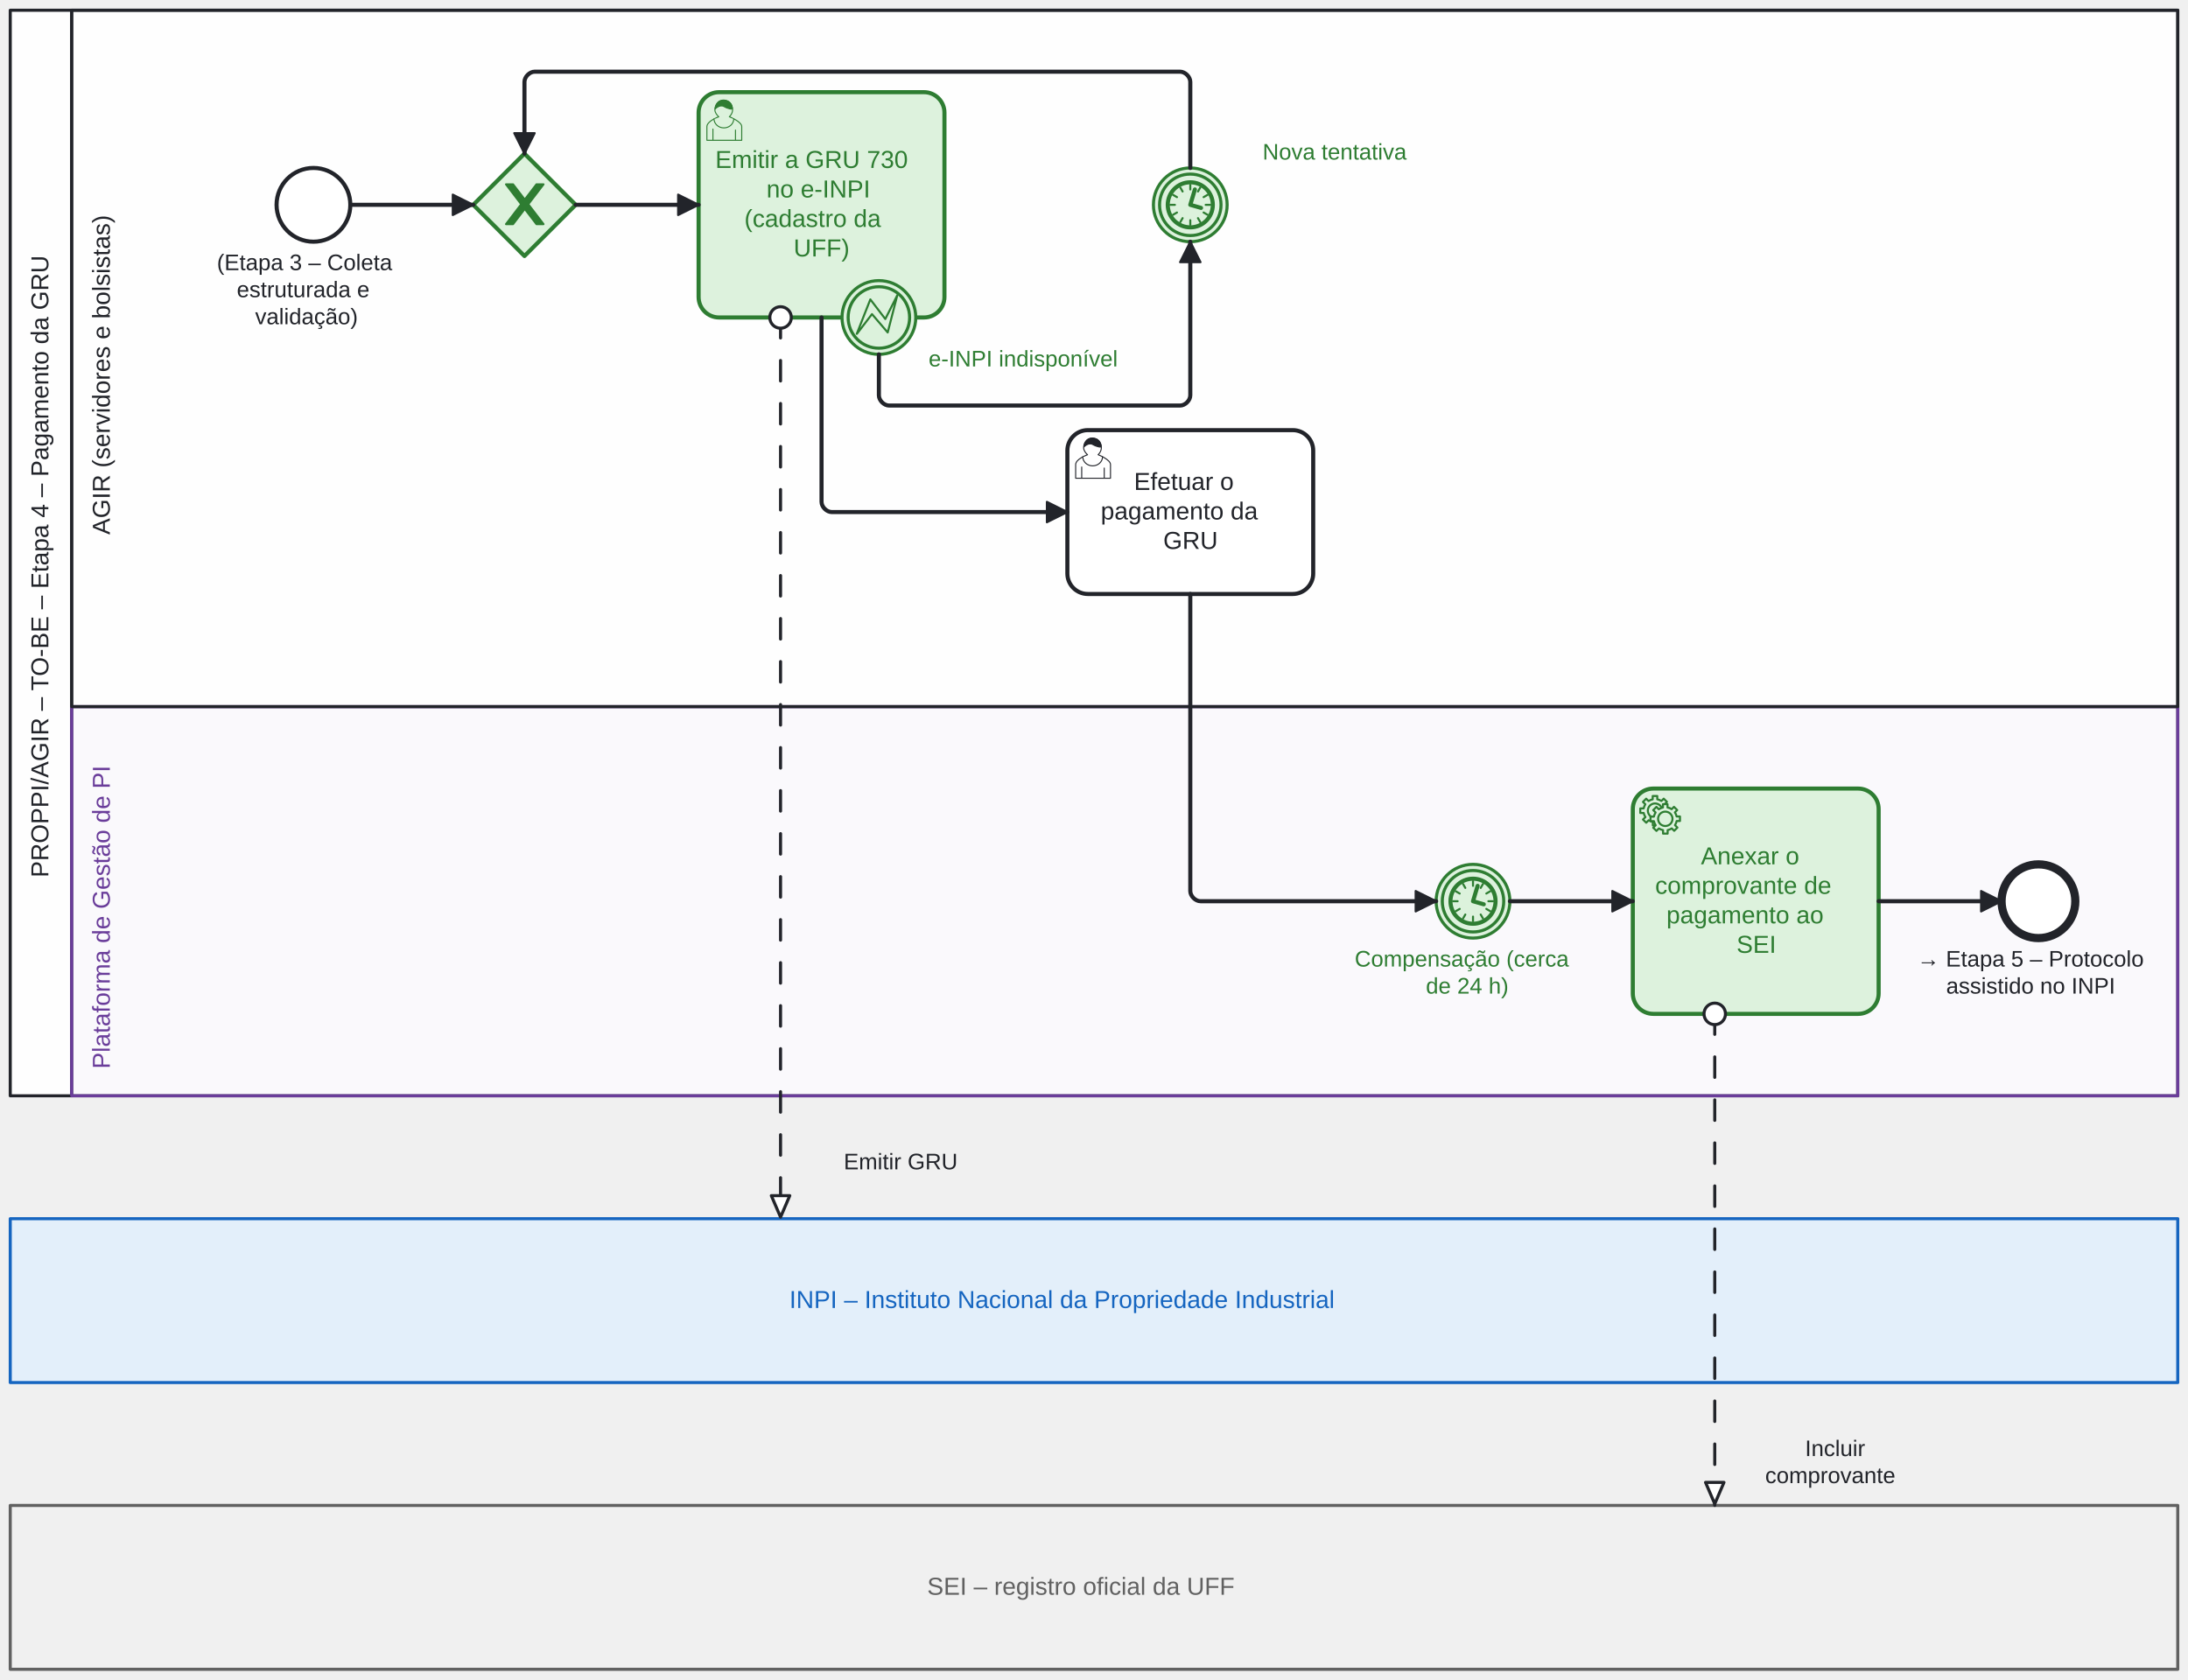
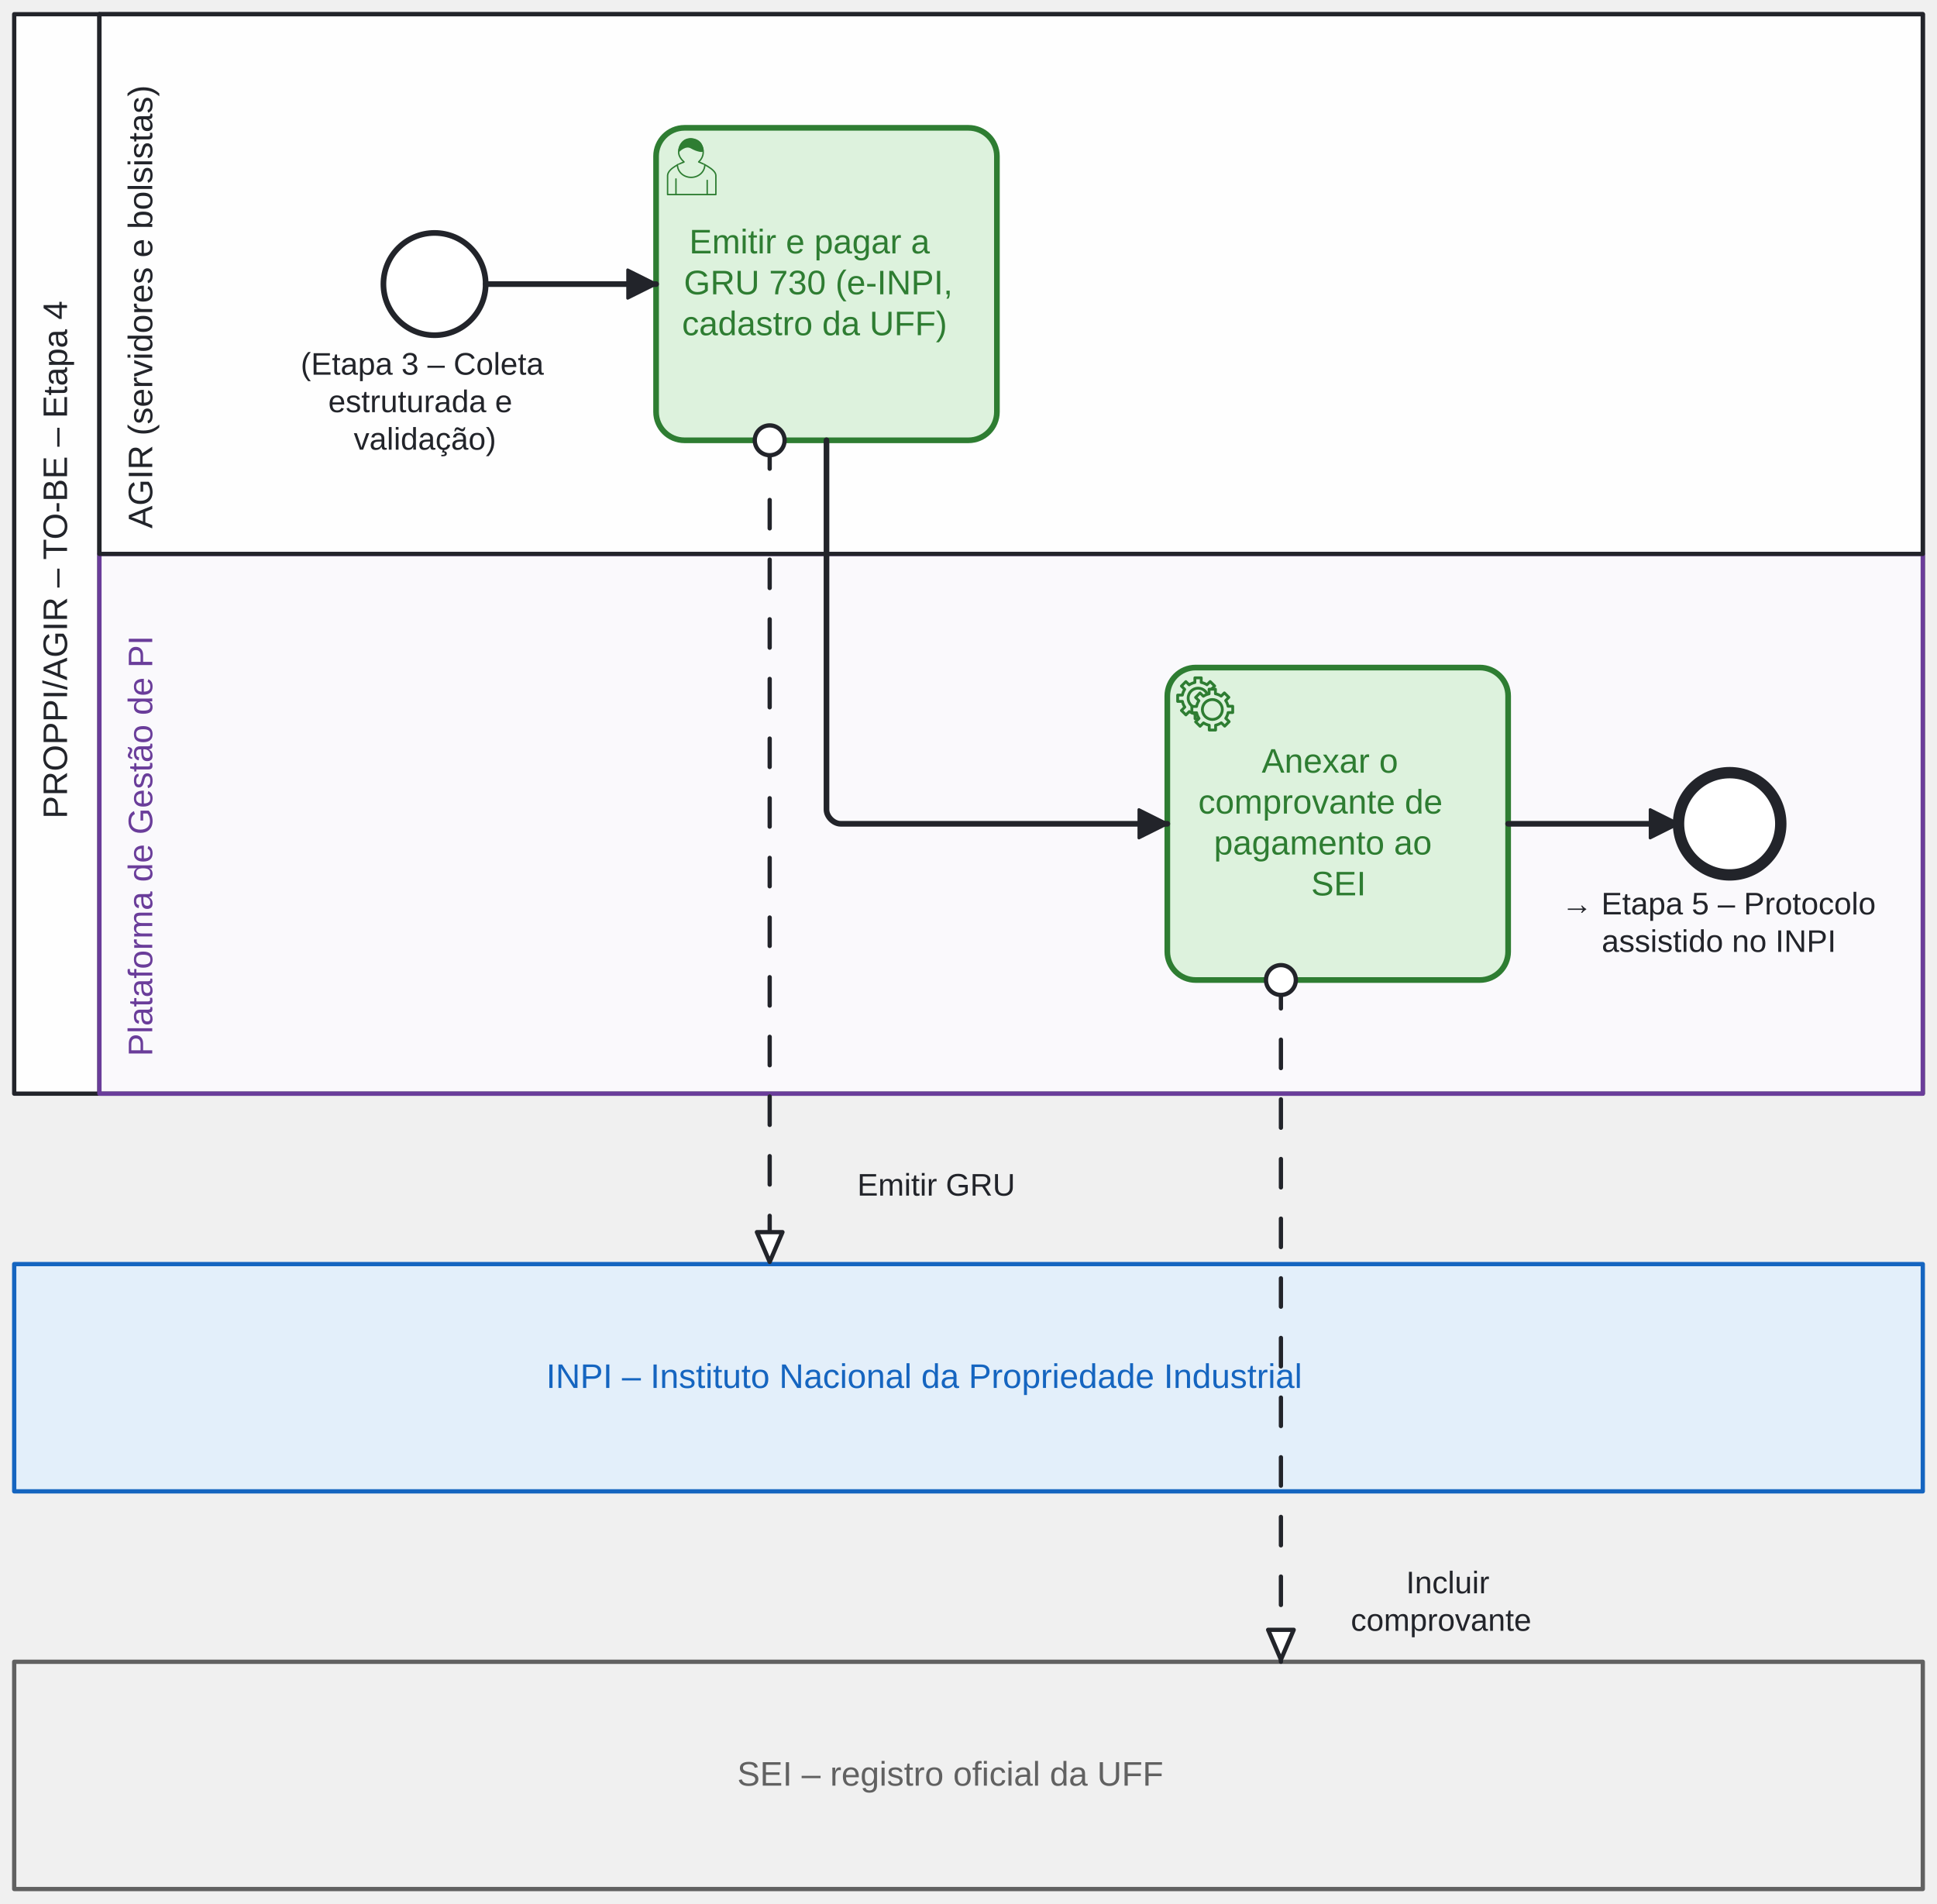
- <svg xmlns="http://www.w3.org/2000/svg" width="1068" height="820" viewBox="-5 -5 1068 820" version="1.1">
+ <svg xmlns="http://www.w3.org/2000/svg" width="682" height="670" viewBox="-5 -5 682 670" version="1.1">
  <g class="djs-group">
    <g class="djs-element djs-shape" data-element-id="Pool_PROPPI" transform="matrix(1 0 0 1 0 0)" style="display: block;">
      <g class="djs-visual">
-         <rect x="0" y="0" width="1058" height="530" rx="0" ry="0" style="stroke-linecap: round; stroke-linejoin: round; stroke: rgb(34, 36, 42); stroke-width: 1.5px; fill: white; fill-opacity: 0.95;" />
-         <path style="fill: none; stroke-linecap: round; stroke-linejoin: round; stroke: rgb(34, 36, 42); stroke-width: 1.5px;" d="M30,0L30,530" />
-         <text lineHeight="1.2" class="djs-label" transform="matrix(-1.83697e-16 -1 1 -1.83697e-16 0 530)" style="font-family: Arial, sans-serif; font-size: 12px; font-weight: normal; fill: rgb(34, 36, 42);">
-           <tspan x="106.606" y="18.6">PROPPI/AGIR – TO-BE – Etapa 4 – Pagamento da GRU</tspan>
-         </text>
-       </g>
-       <rect class="djs-hit djs-hit-all" x="0" y="0" width="1058" height="530" style="fill: none; stroke-opacity: 0; stroke: white; stroke-width: 15px;" />
+         <rect x="0" y="0" width="672" height="380" rx="0" ry="0" style="stroke-linecap: round; stroke-linejoin: round; stroke: rgb(34, 36, 42); stroke-width: 1.5px; fill: white; fill-opacity: 0.95;" />
+         <path style="fill: none; stroke-linecap: round; stroke-linejoin: round; stroke: rgb(34, 36, 42); stroke-width: 1.5px;" d="M30,0L30,380" />
+         <text lineHeight="1.2" class="djs-label" transform="matrix(-1.83697e-16 -1 1 -1.83697e-16 0 380)" style="font-family: Arial, sans-serif; font-size: 12px; font-weight: normal; fill: rgb(34, 36, 42);">
+           <tspan x="96.804" y="18.6">PROPPI/AGIR – TO-BE – Etapa 4</tspan>
+         </text>
+       </g>
+       <rect class="djs-hit djs-hit-all" x="0" y="0" width="672" height="380" style="fill: none; stroke-opacity: 0; stroke: white; stroke-width: 15px;" />
    </g>
    <g class="djs-children">
      <g class="djs-group">
-         <g class="djs-element djs-shape" data-element-id="L_PLAT" transform="matrix(1 0 0 1 30 340)" style="display: block;">
-           <g class="djs-visual">
-             <rect x="0" y="0" width="1028" height="190" rx="0" ry="0" style="stroke-linecap: round; stroke-linejoin: round; stroke: rgb(106, 61, 154); stroke-width: 1.5px; fill: rgb(243, 238, 250); fill-opacity: 0.25;" />
+         <g class="djs-element djs-shape" data-element-id="L_PLAT" transform="matrix(1 0 0 1 30 190)" style="display: block;">
+           <g class="djs-visual">
+             <rect x="0" y="0" width="642" height="190" rx="0" ry="0" style="stroke-linecap: round; stroke-linejoin: round; stroke: rgb(106, 61, 154); stroke-width: 1.5px; fill: rgb(243, 238, 250); fill-opacity: 0.25;" />
            <text lineHeight="1.2" class="djs-label" transform="matrix(-1.83697e-16 -1 1 -1.83697e-16 0 190)" style="font-family: Arial, sans-serif; font-size: 12px; font-weight: normal; fill: rgb(106, 61, 154);">
              <tspan x="13.159" y="18.6">Plataforma de Gestão de PI</tspan>
            </text>
          </g>
-           <rect class="djs-hit djs-hit-all" x="0" y="0" width="1028" height="190" style="fill: none; stroke-opacity: 0; stroke: white; stroke-width: 15px;" />
+           <rect class="djs-hit djs-hit-all" x="0" y="0" width="642" height="190" style="fill: none; stroke-opacity: 0; stroke: white; stroke-width: 15px;" />
        </g>
      </g>
      <g class="djs-group">
        <g class="djs-element djs-shape" data-element-id="L_AGIR" transform="matrix(1 0 0 1 30 0)" style="display: block;">
          <g class="djs-visual">
-             <rect x="0" y="0" width="1028" height="340" rx="0" ry="0" style="stroke-linecap: round; stroke-linejoin: round; stroke: rgb(34, 36, 42); stroke-width: 1.5px; fill: white; fill-opacity: 0.25;" />
-             <text lineHeight="1.2" class="djs-label" transform="matrix(-1.83697e-16 -1 1 -1.83697e-16 0 340)" style="font-family: Arial, sans-serif; font-size: 12px; font-weight: normal; fill: rgb(34, 36, 42);">
-               <tspan x="83.964" y="18.6">AGIR (servidores e bolsistas)</tspan>
-             </text>
-           </g>
-           <rect class="djs-hit djs-hit-all" x="0" y="0" width="1028" height="340" style="fill: none; stroke-opacity: 0; stroke: white; stroke-width: 15px;" />
-         </g>
-       </g>
-       <g class="djs-group">
-         <g class="djs-element djs-shape" data-element-id="j_gru" transform="matrix(1 0 0 1 226 70)" style="display: block;">
-           <g class="djs-visual">
-             <polygon points="25,0 50,25 25,50 0,25" style="stroke-linecap: round; stroke-linejoin: round; stroke: rgb(46, 125, 50); stroke-width: 2px; fill: rgb(220, 242, 220); fill-opacity: 0.95;" />
-             <path d="m 16,15 7.429,9.714 -7.429,9.714 3.429,0 5.714,-7.464 5.714,7.464 3.429,0 -7.429,-9.714 7.429,-9.714 -3.429,0 -5.714,7.464 -5.714,-7.464 -3.429,0 z" style="fill: rgb(46, 125, 50); stroke-linecap: round; stroke-linejoin: round; stroke: rgb(46, 125, 50); stroke-width: 1px;" />
-           </g>
-           <rect class="djs-hit djs-hit-all" x="0" y="0" width="50" height="50" style="fill: none; stroke-opacity: 0; stroke: white; stroke-width: 15px;" />
-         </g>
-       </g>
-       <g class="djs-group">
-         <g class="djs-element djs-shape" data-element-id="t_gru" transform="matrix(1 0 0 1 336 40)" style="display: block;">
+             <rect x="0" y="0" width="642" height="190" rx="0" ry="0" style="stroke-linecap: round; stroke-linejoin: round; stroke: rgb(34, 36, 42); stroke-width: 1.5px; fill: white; fill-opacity: 0.25;" />
+             <text lineHeight="1.2" class="djs-label" transform="matrix(-1.83697e-16 -1 1 -1.83697e-16 0 190)" style="font-family: Arial, sans-serif; font-size: 12px; font-weight: normal; fill: rgb(34, 36, 42);">
+               <tspan x="8.964" y="18.6">AGIR (servidores e bolsistas)</tspan>
+             </text>
+           </g>
+           <rect class="djs-hit djs-hit-all" x="0" y="0" width="642" height="190" style="fill: none; stroke-opacity: 0; stroke: white; stroke-width: 15px;" />
+         </g>
+       </g>
+       <g class="djs-group">
+         <g class="djs-element djs-shape" data-element-id="t_gru" transform="matrix(1 0 0 1 226 40)" style="display: block;">
          <g class="djs-visual">
            <rect x="0" y="0" width="120" height="110" rx="10" ry="10" style="stroke-linecap: round; stroke-linejoin: round; stroke: rgb(46, 125, 50); stroke-width: 2px; fill: rgb(220, 242, 220); fill-opacity: 0.95;" />
            <text lineHeight="1.2" class="djs-label" style="font-family: Arial, sans-serif; font-size: 12px; font-weight: normal; fill: rgb(46, 125, 50);">
-               <tspan x="8.15" y="37">Emitir a GRU 730 </tspan>
-               <tspan x="33.117" y="51.4">no e-INPI </tspan>
-               <tspan x="22.321" y="65.8">(cadastro da </tspan>
-               <tspan x="46.365" y="80.2">UFF)</tspan>
+               <tspan x="11.684" y="44.2">Emitir e pagar a </tspan>
+               <tspan x="9.773" y="58.6">GRU 730 (e-INPI,</tspan>
+               <tspan x="9.12" y="73">cadastro da UFF)</tspan>
            </text>
            <path d="m 15,12 c 0.909,-0.845 1.594,-2.049 1.594,-3.385 0,-2.554 -1.805,-4.622 -4.357,-4.622 -2.552,0 -4.288,2.068 -4.288,4.622 0,1.348 0.974,2.562 1.896,3.405 -0.529,0.187 -5.669,2.097 -5.794,4.756 v 6.718 h 17 v -6.718 c 0,-2.298 -5.528,-4.595 -6.051,-4.776 zm -8,6 l 0,5.5 m 11,0 l 0,-5" style="fill: rgb(220, 242, 220); stroke-linecap: round; stroke-linejoin: round; stroke: rgb(46, 125, 50); stroke-width: 0.5px;" />
            <path d="m 15,12 m 2.162,1.009 c 0,2.447 -2.158,4.431 -4.821,4.431 -2.665,0 -4.822,-1.981 -4.822,-4.431 " style="fill: rgb(220, 242, 220); stroke-linecap: round; stroke-linejoin: round; stroke: rgb(46, 125, 50); stroke-width: 0.5px;" />
            <path d="m 15,12 m -6.9,-3.80 c 0,0 2.251,-2.358 4.274,-1.177 2.024,1.181 4.221,1.537 4.124,0.965 -0.098,-0.57 -0.117,-3.791 -4.191,-4.136 -3.575,0.001 -4.208,3.367 -4.207,4.348 z" style="fill: rgb(46, 125, 50); stroke-linecap: round; stroke-linejoin: round; stroke: rgb(46, 125, 50); stroke-width: 0.5px;" />
          </g>
          <rect class="djs-hit djs-hit-all" x="0" y="0" width="120" height="110" style="fill: none; stroke-opacity: 0; stroke: white; stroke-width: 15px;" />
        </g>
      </g>
      <g class="djs-group">
-         <g class="djs-element djs-shape" data-element-id="c_retry" transform="matrix(1 0 0 1 558 77)" style="display: block;">
-           <g class="djs-visual">
-             <circle cx="18" cy="18" r="18" style="stroke-linecap: round; stroke-linejoin: round; stroke: rgb(46, 125, 50); stroke-width: 1.5px; fill: rgb(220, 242, 220); fill-opacity: 0.95;" />
-             <circle cx="18" cy="18" r="15" style="stroke-linecap: round; stroke-linejoin: round; stroke: rgb(46, 125, 50); stroke-width: 1.5px; fill: none;" />
-             <circle cx="18" cy="18" r="11" style="stroke-linecap: round; stroke-linejoin: round; stroke: rgb(46, 125, 50); stroke-width: 2px; fill: rgb(220, 242, 220);" />
-             <path d="M 18,18 l 2.25,-7.5 m -2.25,7.5 l 5.25,1.5 " style="fill: none; stroke-linecap: round; stroke-linejoin: round; stroke: rgb(46, 125, 50); stroke-width: 2px;" />
-             <path transform="rotate(0,18,18)" d="M 18,18 m 0,7.5 l -0,2.25 " style="fill: none; stroke-linecap: round; stroke-linejoin: round; stroke: rgb(46, 125, 50); stroke-width: 1px;" />
-             <path transform="rotate(30,18,18)" d="M 18,18 m 0,7.5 l -0,2.25 " style="fill: none; stroke-linecap: round; stroke-linejoin: round; stroke: rgb(46, 125, 50); stroke-width: 1px;" />
-             <path transform="rotate(60,18,18)" d="M 18,18 m 0,7.5 l -0,2.25 " style="fill: none; stroke-linecap: round; stroke-linejoin: round; stroke: rgb(46, 125, 50); stroke-width: 1px;" />
-             <path transform="rotate(90,18,18)" d="M 18,18 m 0,7.5 l -0,2.25 " style="fill: none; stroke-linecap: round; stroke-linejoin: round; stroke: rgb(46, 125, 50); stroke-width: 1px;" />
-             <path transform="rotate(120,18,18)" d="M 18,18 m 0,7.5 l -0,2.25 " style="fill: none; stroke-linecap: round; stroke-linejoin: round; stroke: rgb(46, 125, 50); stroke-width: 1px;" />
-             <path transform="rotate(150,18,18)" d="M 18,18 m 0,7.5 l -0,2.25 " style="fill: none; stroke-linecap: round; stroke-linejoin: round; stroke: rgb(46, 125, 50); stroke-width: 1px;" />
-             <path transform="rotate(180,18,18)" d="M 18,18 m 0,7.5 l -0,2.25 " style="fill: none; stroke-linecap: round; stroke-linejoin: round; stroke: rgb(46, 125, 50); stroke-width: 1px;" />
-             <path transform="rotate(210,18,18)" d="M 18,18 m 0,7.5 l -0,2.25 " style="fill: none; stroke-linecap: round; stroke-linejoin: round; stroke: rgb(46, 125, 50); stroke-width: 1px;" />
-             <path transform="rotate(240,18,18)" d="M 18,18 m 0,7.5 l -0,2.25 " style="fill: none; stroke-linecap: round; stroke-linejoin: round; stroke: rgb(46, 125, 50); stroke-width: 1px;" />
-             <path transform="rotate(270,18,18)" d="M 18,18 m 0,7.5 l -0,2.25 " style="fill: none; stroke-linecap: round; stroke-linejoin: round; stroke: rgb(46, 125, 50); stroke-width: 1px;" />
-             <path transform="rotate(300,18,18)" d="M 18,18 m 0,7.5 l -0,2.25 " style="fill: none; stroke-linecap: round; stroke-linejoin: round; stroke: rgb(46, 125, 50); stroke-width: 1px;" />
-             <path transform="rotate(330,18,18)" d="M 18,18 m 0,7.5 l -0,2.25 " style="fill: none; stroke-linecap: round; stroke-linejoin: round; stroke: rgb(46, 125, 50); stroke-width: 1px;" />
-           </g>
-           <rect class="djs-hit djs-hit-all" x="0" y="0" width="36" height="36" style="fill: none; stroke-opacity: 0; stroke: white; stroke-width: 15px;" />
-         </g>
-       </g>
-       <g class="djs-group">
-         <g class="djs-element djs-shape" data-element-id="c_retry_label" transform="matrix(1 0 0 1 598 63)" style="display: block;">
-           <g class="djs-visual">
-             <text lineHeight="1.2" class="djs-label" style="font-family: Arial, sans-serif; font-size: 11px; font-weight: normal; fill: rgb(46, 125, 50);">
-               <tspan x="13.284" y="9.9">Nova tentativa</tspan>
-             </text>
-           </g>
-           <rect class="djs-hit djs-hit-all" x="0" y="0" width="108" height="14" style="fill: none; stroke-opacity: 0; stroke: white; stroke-width: 15px;" />
-         </g>
-       </g>
-       <g class="djs-group">
-         <g class="djs-element djs-shape" data-element-id="t_pagar" transform="matrix(1 0 0 1 516 205)" style="display: block;">
-           <g class="djs-visual">
-             <rect x="0" y="0" width="120" height="80" rx="10" ry="10" style="stroke-linecap: round; stroke-linejoin: round; stroke: rgb(34, 36, 42); stroke-width: 2px; fill: white; fill-opacity: 0.95;" />
-             <text lineHeight="1.2" class="djs-label" style="font-family: Arial, sans-serif; font-size: 12px; font-weight: normal; fill: rgb(34, 36, 42);">
-               <tspan x="32.528" y="29.2">Efetuar o </tspan>
-               <tspan x="16.274" y="43.6">pagamento da </tspan>
-               <tspan x="46.79" y="58">GRU</tspan>
-             </text>
-             <path d="m 15,12 c 0.909,-0.845 1.594,-2.049 1.594,-3.385 0,-2.554 -1.805,-4.622 -4.357,-4.622 -2.552,0 -4.288,2.068 -4.288,4.622 0,1.348 0.974,2.562 1.896,3.405 -0.529,0.187 -5.669,2.097 -5.794,4.756 v 6.718 h 17 v -6.718 c 0,-2.298 -5.528,-4.595 -6.051,-4.776 zm -8,6 l 0,5.5 m 11,0 l 0,-5" style="fill: white; stroke-linecap: round; stroke-linejoin: round; stroke: rgb(34, 36, 42); stroke-width: 0.5px;" />
-             <path d="m 15,12 m 2.162,1.009 c 0,2.447 -2.158,4.431 -4.821,4.431 -2.665,0 -4.822,-1.981 -4.822,-4.431 " style="fill: white; stroke-linecap: round; stroke-linejoin: round; stroke: rgb(34, 36, 42); stroke-width: 0.5px;" />
-             <path d="m 15,12 m -6.9,-3.80 c 0,0 2.251,-2.358 4.274,-1.177 2.024,1.181 4.221,1.537 4.124,0.965 -0.098,-0.57 -0.117,-3.791 -4.191,-4.136 -3.575,0.001 -4.208,3.367 -4.207,4.348 z" style="fill: rgb(34, 36, 42); stroke-linecap: round; stroke-linejoin: round; stroke: rgb(34, 36, 42); stroke-width: 0.5px;" />
-           </g>
-           <rect class="djs-hit djs-hit-all" x="0" y="0" width="120" height="80" style="fill: none; stroke-opacity: 0; stroke: white; stroke-width: 15px;" />
-         </g>
-       </g>
-       <g class="djs-group">
-         <g class="djs-element djs-shape" data-element-id="c_comp" transform="matrix(1 0 0 1 696 417)" style="display: block;">
-           <g class="djs-visual">
-             <circle cx="18" cy="18" r="18" style="stroke-linecap: round; stroke-linejoin: round; stroke: rgb(46, 125, 50); stroke-width: 1.5px; fill: rgb(220, 242, 220); fill-opacity: 0.95;" />
-             <circle cx="18" cy="18" r="15" style="stroke-linecap: round; stroke-linejoin: round; stroke: rgb(46, 125, 50); stroke-width: 1.5px; fill: none;" />
-             <circle cx="18" cy="18" r="11" style="stroke-linecap: round; stroke-linejoin: round; stroke: rgb(46, 125, 50); stroke-width: 2px; fill: rgb(220, 242, 220);" />
-             <path d="M 18,18 l 2.25,-7.5 m -2.25,7.5 l 5.25,1.5 " style="fill: none; stroke-linecap: round; stroke-linejoin: round; stroke: rgb(46, 125, 50); stroke-width: 2px;" />
-             <path transform="rotate(0,18,18)" d="M 18,18 m 0,7.5 l -0,2.25 " style="fill: none; stroke-linecap: round; stroke-linejoin: round; stroke: rgb(46, 125, 50); stroke-width: 1px;" />
-             <path transform="rotate(30,18,18)" d="M 18,18 m 0,7.5 l -0,2.25 " style="fill: none; stroke-linecap: round; stroke-linejoin: round; stroke: rgb(46, 125, 50); stroke-width: 1px;" />
-             <path transform="rotate(60,18,18)" d="M 18,18 m 0,7.5 l -0,2.25 " style="fill: none; stroke-linecap: round; stroke-linejoin: round; stroke: rgb(46, 125, 50); stroke-width: 1px;" />
-             <path transform="rotate(90,18,18)" d="M 18,18 m 0,7.5 l -0,2.25 " style="fill: none; stroke-linecap: round; stroke-linejoin: round; stroke: rgb(46, 125, 50); stroke-width: 1px;" />
-             <path transform="rotate(120,18,18)" d="M 18,18 m 0,7.5 l -0,2.25 " style="fill: none; stroke-linecap: round; stroke-linejoin: round; stroke: rgb(46, 125, 50); stroke-width: 1px;" />
-             <path transform="rotate(150,18,18)" d="M 18,18 m 0,7.5 l -0,2.25 " style="fill: none; stroke-linecap: round; stroke-linejoin: round; stroke: rgb(46, 125, 50); stroke-width: 1px;" />
-             <path transform="rotate(180,18,18)" d="M 18,18 m 0,7.5 l -0,2.25 " style="fill: none; stroke-linecap: round; stroke-linejoin: round; stroke: rgb(46, 125, 50); stroke-width: 1px;" />
-             <path transform="rotate(210,18,18)" d="M 18,18 m 0,7.5 l -0,2.25 " style="fill: none; stroke-linecap: round; stroke-linejoin: round; stroke: rgb(46, 125, 50); stroke-width: 1px;" />
-             <path transform="rotate(240,18,18)" d="M 18,18 m 0,7.5 l -0,2.25 " style="fill: none; stroke-linecap: round; stroke-linejoin: round; stroke: rgb(46, 125, 50); stroke-width: 1px;" />
-             <path transform="rotate(270,18,18)" d="M 18,18 m 0,7.5 l -0,2.25 " style="fill: none; stroke-linecap: round; stroke-linejoin: round; stroke: rgb(46, 125, 50); stroke-width: 1px;" />
-             <path transform="rotate(300,18,18)" d="M 18,18 m 0,7.5 l -0,2.25 " style="fill: none; stroke-linecap: round; stroke-linejoin: round; stroke: rgb(46, 125, 50); stroke-width: 1px;" />
-             <path transform="rotate(330,18,18)" d="M 18,18 m 0,7.5 l -0,2.25 " style="fill: none; stroke-linecap: round; stroke-linejoin: round; stroke: rgb(46, 125, 50); stroke-width: 1px;" />
-           </g>
-           <rect class="djs-hit djs-hit-all" x="0" y="0" width="36" height="36" style="fill: none; stroke-opacity: 0; stroke: white; stroke-width: 15px;" />
-         </g>
-       </g>
-       <g class="djs-group">
-         <g class="djs-element djs-shape" data-element-id="c_comp_label" transform="matrix(1 0 0 1 649 457)" style="display: block;">
-           <g class="djs-visual">
-             <text lineHeight="1.2" class="djs-label" style="font-family: Arial, sans-serif; font-size: 11px; font-weight: normal; fill: rgb(46, 125, 50);">
-               <tspan x="7.245" y="9.9">Compensação (cerca </tspan>
-               <tspan x="41.998" y="23.1">de 24 h)</tspan>
-             </text>
-           </g>
-           <rect class="djs-hit djs-hit-all" x="0" y="0" width="130" height="27" style="fill: none; stroke-opacity: 0; stroke: white; stroke-width: 15px;" />
-         </g>
-       </g>
-       <g class="djs-group">
-         <g class="djs-element djs-shape" data-element-id="t_comp" transform="matrix(1 0 0 1 792 380)" style="display: block;">
+         <g class="djs-element djs-shape" data-element-id="t_comp" transform="matrix(1 0 0 1 406 230)" style="display: block;">
          <g class="djs-visual">
            <rect x="0" y="0" width="120" height="110" rx="10" ry="10" style="stroke-linecap: round; stroke-linejoin: round; stroke: rgb(46, 125, 50); stroke-width: 2px; fill: rgb(220, 242, 220); fill-opacity: 0.95;" />
            <text lineHeight="1.2" class="djs-label" style="font-family: Arial, sans-serif; font-size: 12px; font-weight: normal; fill: rgb(46, 125, 50);">
              <tspan x="33.234" y="37">Anexar o </tspan>
              <tspan x="10.89" y="51.4">comprovante de </tspan>
              <tspan x="16.412" y="65.8">pagamento ao </tspan>
              <tspan x="50.631" y="80.2">SEI</tspan>
            </text>
            <circle cx="5" cy="5" r="5" transform="translate(6, 6)" style="stroke-linecap: round; stroke-linejoin: round; stroke: none; stroke-width: 2px; fill: rgb(220, 242, 220);" />
            <path d="m 12,18 v -1.713 c 0.352,-0.07 0.704,-0.178 1.048,-0.321 0.344,-0.145 0.666,-0.321 0.966,-0.521 l 1.194,1.18 1.567,-1.577 -1.195,-1.18 c 0.403,-0.614 0.683,-1.299 0.825,-2.018 l 1.622,-0.01 v -2.22 l -1.637,0.01 c -0.073,-0.352 -0.178,-0.7 -0.324,-1.044 -0.145,-0.344 -0.321,-0.664 -0.523,-0.962 l 1.131,-1.136 -1.583,-1.563 -1.13,1.136 c -0.614,-0.401 -1.303,-0.681 -2.023,-0.822 l 0.009,-1.619 h -2.241 l 0.004,1.631 c -0.354,0.074 -0.705,0.18 -1.05,0.324 -0.344,0.144 -0.665,0.321 -0.964,0.52 l -1.17,-1.158 -1.567,1.579 1.168,1.157 c -0.403,0.613 -0.683,1.298 -0.825,2.017 l -1.659,0.003 v 2.222 l 1.672,-0.006 c 0.073,0.351 0.18,0.702 0.324,1.045 0.145,0.344 0.321,0.664 0.523,0.961 l -1.199,1.197 1.584,1.56 1.196,-1.193 c 0.614,0.403 1.303,0.682 2.023,0.823 l 7.19e-4,1.699 h 2.227 z m 0.221,-3.996 c -1.789,0.75 -3.858,-0.093 -4.61,-1.874 -0.752,-1.783 0.091,-3.846 1.88,-4.596 1.788,-0.749 3.857,0.093 4.609,1.874 0.752,1.782 -0.091,3.846 -1.88,4.596 z" style="fill: rgb(220, 242, 220); stroke-linecap: round; stroke-linejoin: round; stroke: rgb(46, 125, 50); stroke-width: 1px;" />
            <circle cx="5" cy="5" r="5" transform="translate(11, 10)" style="stroke-linecap: round; stroke-linejoin: round; stroke: none; stroke-width: 2px; fill: rgb(220, 242, 220);" />
            <path d="m 17,22 v -1.713 c 0.352,-0.07 0.704,-0.178 1.048,-0.321 0.344,-0.145 0.666,-0.321 0.966,-0.521 l 1.194,1.18 1.567,-1.577 -1.195,-1.18 c 0.403,-0.614 0.683,-1.299 0.825,-2.018 l 1.622,-0.01 v -2.22 l -1.637,0.01 c -0.073,-0.352 -0.178,-0.7 -0.324,-1.044 -0.145,-0.344 -0.321,-0.664 -0.523,-0.962 l 1.131,-1.136 -1.583,-1.563 -1.13,1.136 c -0.614,-0.401 -1.303,-0.681 -2.023,-0.822 l 0.009,-1.619 h -2.241 l 0.004,1.631 c -0.354,0.074 -0.705,0.18 -1.05,0.324 -0.344,0.144 -0.665,0.321 -0.964,0.52 l -1.17,-1.158 -1.567,1.579 1.168,1.157 c -0.403,0.613 -0.683,1.298 -0.825,2.017 l -1.659,0.003 v 2.222 l 1.672,-0.006 c 0.073,0.351 0.18,0.702 0.324,1.045 0.145,0.344 0.321,0.664 0.523,0.961 l -1.199,1.197 1.584,1.56 1.196,-1.193 c 0.614,0.403 1.303,0.682 2.023,0.823 l 7.19e-4,1.699 h 2.227 z m 0.221,-3.996 c -1.789,0.75 -3.858,-0.093 -4.61,-1.874 -0.752,-1.783 0.091,-3.846 1.88,-4.596 1.788,-0.749 3.857,0.093 4.609,1.874 0.752,1.782 -0.091,3.846 -1.88,4.596 z" style="fill: rgb(220, 242, 220); stroke-linecap: round; stroke-linejoin: round; stroke: rgb(46, 125, 50); stroke-width: 1px;" />
          </g>
          <rect class="djs-hit djs-hit-all" x="0" y="0" width="120" height="110" style="fill: none; stroke-opacity: 0; stroke: white; stroke-width: 15px;" />
        </g>
      </g>
      <g class="djs-group">
-         <g class="djs-element djs-shape" data-element-id="ini_j_gru_e3" transform="matrix(1 0 0 1 130 77)" style="display: block;">
+         <g class="djs-element djs-shape" data-element-id="ini_t_gru_e3" transform="matrix(1 0 0 1 130 77)" style="display: block;">
          <g class="djs-visual">
            <circle cx="18" cy="18" r="18" style="stroke-linecap: round; stroke-linejoin: round; stroke: rgb(34, 36, 42); stroke-width: 2px; fill: white; fill-opacity: 0.95;" />
          </g>
          <rect class="djs-hit djs-hit-all" x="0" y="0" width="36" height="36" style="fill: none; stroke-opacity: 0; stroke: white; stroke-width: 15px;" />
        </g>
      </g>
      <g class="djs-group">
-         <g class="djs-element djs-shape" data-element-id="ini_j_gru_e3_label" transform="matrix(1 0 0 1 83 117)" style="display: block;">
+         <g class="djs-element djs-shape" data-element-id="ini_t_gru_e3_label" transform="matrix(1 0 0 1 83 117)" style="display: block;">
          <g class="djs-visual">
            <text lineHeight="1.2" class="djs-label" style="font-family: Arial, sans-serif; font-size: 11px; font-weight: normal; fill: rgb(34, 36, 42);">
              <tspan x="17.853" y="9.9">(Etapa 3 – Coleta </tspan>
              <tspan x="27.58" y="23.1">estruturada e </tspan>
              <tspan x="36.552" y="36.3">validação)</tspan>
            </text>
          </g>
          <rect class="djs-hit djs-hit-all" x="0" y="0" width="130" height="40" style="fill: none; stroke-opacity: 0; stroke: white; stroke-width: 15px;" />
        </g>
      </g>
      <g class="djs-group">
-         <g class="djs-element djs-shape" data-element-id="fim_t_comp_e5" transform="matrix(1 0 0 1 972 417)" style="display: block;">
+         <g class="djs-element djs-shape" data-element-id="fim_t_comp_e5" transform="matrix(1 0 0 1 586 267)" style="display: block;">
          <g class="djs-visual">
            <circle cx="18" cy="18" r="18" style="stroke-linecap: round; stroke-linejoin: round; stroke: rgb(34, 36, 42); stroke-width: 4px; fill: white; fill-opacity: 0.95;" />
          </g>
          <rect class="djs-hit djs-hit-all" x="0" y="0" width="36" height="36" style="fill: none; stroke-opacity: 0; stroke: white; stroke-width: 15px;" />
        </g>
      </g>
      <g class="djs-group">
-         <g class="djs-element djs-shape" data-element-id="fim_t_comp_e5_label" transform="matrix(1 0 0 1 925 457)" style="display: block;">
+         <g class="djs-element djs-shape" data-element-id="fim_t_comp_e5_label" transform="matrix(1 0 0 1 539 307)" style="display: block;">
          <g class="djs-visual">
            <text lineHeight="1.2" class="djs-label" style="font-family: Arial, sans-serif; font-size: 11px; font-weight: normal; fill: rgb(34, 36, 42);">
              <tspan x="5.757" y="9.9">→ Etapa 5 – Protocolo </tspan>
              <tspan x="19.942" y="23.1">assistido no INPI</tspan>
            </text>
          </g>
          <rect class="djs-hit djs-hit-all" x="0" y="0" width="130" height="27" style="fill: none; stroke-opacity: 0; stroke: white; stroke-width: 15px;" />
-         </g>
-       </g>
-       <g class="djs-group">
-         <g class="djs-element djs-shape" data-element-id="t_gru_err" transform="matrix(1 0 0 1 406 132)" style="display: block;">
-           <g class="djs-visual">
-             <circle cx="18" cy="18" r="18" style="stroke-linecap: round; stroke-linejoin: round; stroke: rgb(46, 125, 50); stroke-width: 1.5px; fill: rgb(220, 242, 220); fill-opacity: 1;" />
-             <circle cx="18" cy="18" r="15" style="stroke-linecap: round; stroke-linejoin: round; stroke: rgb(46, 125, 50); stroke-width: 1.5px; fill: none; fill-opacity: 1;" />
-             <path d="m 7.2,25.992 0.094,-0.025 7.339,-9.611 7.667,8.966 4.7,-18.22 -5.871,11.65 -7.3,-9.585 z" style="fill: rgb(220, 242, 220); stroke-linecap: round; stroke-linejoin: round; stroke: rgb(46, 125, 50); stroke-width: 1px;" />
-           </g>
-           <rect class="djs-hit djs-hit-all" x="0" y="0" width="36" height="36" style="fill: none; stroke-opacity: 0; stroke: white; stroke-width: 15px;" />
-         </g>
-       </g>
-       <g class="djs-group">
-         <g class="djs-element djs-shape" data-element-id="t_gru_err_label" transform="matrix(1 0 0 1 444 164)" style="display: block;">
-           <g class="djs-visual">
-             <text lineHeight="1.2" class="djs-label" style="font-family: Arial, sans-serif; font-size: 11px; font-weight: normal; fill: rgb(46, 125, 50);">
-               <tspan x="4.273" y="9.9">e-INPI indisponível</tspan>
-             </text>
-           </g>
-           <rect class="djs-hit djs-hit-all" x="0" y="0" width="110" height="14" style="fill: none; stroke-opacity: 0; stroke: white; stroke-width: 15px;" />
        </g>
      </g>
      <g class="djs-group">
        <g class="djs-element djs-connection" data-element-id="ToBe_Registro_Software_Etapa4_f1" style="display: block;">
          <g class="djs-visual">
            <defs>
              <marker id="marker-1" viewBox="0 0 20 20" refX="11" refY="10" markerWidth="10" markerHeight="10" orient="auto">
                <path d="M 1 5 L 11 10 L 1 15 Z" style="stroke-linecap: round; stroke-linejoin: round; stroke: rgb(34, 36, 42); stroke-width: 1px; fill: rgb(34, 36, 42);" />
              </marker>
            </defs>
            <path data-corner-radius="5" style="fill: none; stroke-linecap: round; stroke-linejoin: round; stroke: rgb(34, 36, 42); stroke-width: 2px; marker-end: url('#marker-1');" d="M166,95L226,95" />
          </g>
          <path d="M166,95L226,95" class="djs-hit djs-hit-stroke" style="fill: none; stroke-opacity: 0; stroke: white; stroke-width: 15px;" />
        </g>
      </g>
      <g class="djs-group">
        <g class="djs-element djs-connection" data-element-id="ToBe_Registro_Software_Etapa4_f2" style="display: block;">
          <g class="djs-visual">
            <defs>
              <marker id="marker-2" viewBox="0 0 20 20" refX="11" refY="10" markerWidth="10" markerHeight="10" orient="auto">
                <path d="M 1 5 L 11 10 L 1 15 Z" style="stroke-linecap: round; stroke-linejoin: round; stroke: rgb(34, 36, 42); stroke-width: 1px; fill: rgb(34, 36, 42);" />
              </marker>
            </defs>
-             <path data-corner-radius="5" style="fill: none; stroke-linecap: round; stroke-linejoin: round; stroke: rgb(34, 36, 42); stroke-width: 2px; marker-end: url('#marker-2');" d="M276,95L336,95" />
-           </g>
-           <path d="M276,95L336,95" class="djs-hit djs-hit-stroke" style="fill: none; stroke-opacity: 0; stroke: white; stroke-width: 15px;" />
+             <path data-corner-radius="5" style="fill: none; stroke-linecap: round; stroke-linejoin: round; stroke: rgb(34, 36, 42); stroke-width: 2px; marker-end: url('#marker-2');" d="M286,150L286,280C286,282.5,288.5,285,291,285L406,285" />
+           </g>
+           <path d="M286,150L286,285L406,285" class="djs-hit djs-hit-stroke" style="fill: none; stroke-opacity: 0; stroke: white; stroke-width: 15px;" />
        </g>
      </g>
      <g class="djs-group">
        <g class="djs-element djs-connection" data-element-id="ToBe_Registro_Software_Etapa4_f3" style="display: block;">
          <g class="djs-visual">
            <defs>
              <marker id="marker-3" viewBox="0 0 20 20" refX="11" refY="10" markerWidth="10" markerHeight="10" orient="auto">
                <path d="M 1 5 L 11 10 L 1 15 Z" style="stroke-linecap: round; stroke-linejoin: round; stroke: rgb(34, 36, 42); stroke-width: 1px; fill: rgb(34, 36, 42);" />
              </marker>
            </defs>
-             <path data-corner-radius="5" style="fill: none; stroke-linecap: round; stroke-linejoin: round; stroke: rgb(34, 36, 42); stroke-width: 2px; marker-end: url('#marker-3');" d="M396,150L396,240C396,242.5,398.5,245,401,245L516,245" />
-           </g>
-           <path d="M396,150L396,245L516,245" class="djs-hit djs-hit-stroke" style="fill: none; stroke-opacity: 0; stroke: white; stroke-width: 15px;" />
-         </g>
-       </g>
-       <g class="djs-group">
-         <g class="djs-element djs-connection" data-element-id="ToBe_Registro_Software_Etapa4_f4" style="display: block;">
-           <g class="djs-visual">
-             <defs>
-               <marker id="marker-4" viewBox="0 0 20 20" refX="11" refY="10" markerWidth="10" markerHeight="10" orient="auto">
-                 <path d="M 1 5 L 11 10 L 1 15 Z" style="stroke-linecap: round; stroke-linejoin: round; stroke: rgb(34, 36, 42); stroke-width: 1px; fill: rgb(34, 36, 42);" />
-               </marker>
-             </defs>
-             <path data-corner-radius="5" style="fill: none; stroke-linecap: round; stroke-linejoin: round; stroke: rgb(34, 36, 42); stroke-width: 2px; marker-end: url('#marker-4');" d="M576,285L576,430C576,432.5,578.5,435,581,435L696,435" />
-           </g>
-           <path d="M576,285L576,435L696,435" class="djs-hit djs-hit-stroke" style="fill: none; stroke-opacity: 0; stroke: white; stroke-width: 15px;" />
-         </g>
-       </g>
-       <g class="djs-group">
-         <g class="djs-element djs-connection" data-element-id="ToBe_Registro_Software_Etapa4_f5" style="display: block;">
-           <g class="djs-visual">
-             <defs>
-               <marker id="marker-5" viewBox="0 0 20 20" refX="11" refY="10" markerWidth="10" markerHeight="10" orient="auto">
-                 <path d="M 1 5 L 11 10 L 1 15 Z" style="stroke-linecap: round; stroke-linejoin: round; stroke: rgb(34, 36, 42); stroke-width: 1px; fill: rgb(34, 36, 42);" />
-               </marker>
-             </defs>
-             <path data-corner-radius="5" style="fill: none; stroke-linecap: round; stroke-linejoin: round; stroke: rgb(34, 36, 42); stroke-width: 2px; marker-end: url('#marker-5');" d="M732,435L792,435" />
-           </g>
-           <path d="M732,435L792,435" class="djs-hit djs-hit-stroke" style="fill: none; stroke-opacity: 0; stroke: white; stroke-width: 15px;" />
-         </g>
-       </g>
-       <g class="djs-group">
-         <g class="djs-element djs-connection" data-element-id="ToBe_Registro_Software_Etapa4_f6" style="display: block;">
-           <g class="djs-visual">
-             <defs>
-               <marker id="marker-6" viewBox="0 0 20 20" refX="11" refY="10" markerWidth="10" markerHeight="10" orient="auto">
-                 <path d="M 1 5 L 11 10 L 1 15 Z" style="stroke-linecap: round; stroke-linejoin: round; stroke: rgb(34, 36, 42); stroke-width: 1px; fill: rgb(34, 36, 42);" />
-               </marker>
-             </defs>
-             <path data-corner-radius="5" style="fill: none; stroke-linecap: round; stroke-linejoin: round; stroke: rgb(34, 36, 42); stroke-width: 2px; marker-end: url('#marker-6');" d="M424,168L424,188C424,190.5,426.5,193,429,193L571,193C573.5,193,576,190.5,576,188L576,113" />
-           </g>
-           <path d="M424,168L424,193L576,193L576,113" class="djs-hit djs-hit-stroke" style="fill: none; stroke-opacity: 0; stroke: white; stroke-width: 15px;" />
-         </g>
-       </g>
-       <g class="djs-group">
-         <g class="djs-element djs-connection" data-element-id="ToBe_Registro_Software_Etapa4_f7" style="display: block;">
-           <g class="djs-visual">
-             <defs>
-               <marker id="marker-7" viewBox="0 0 20 20" refX="11" refY="10" markerWidth="10" markerHeight="10" orient="auto">
-                 <path d="M 1 5 L 11 10 L 1 15 Z" style="stroke-linecap: round; stroke-linejoin: round; stroke: rgb(34, 36, 42); stroke-width: 1px; fill: rgb(34, 36, 42);" />
-               </marker>
-             </defs>
-             <path data-corner-radius="5" style="fill: none; stroke-linecap: round; stroke-linejoin: round; stroke: rgb(34, 36, 42); stroke-width: 2px; marker-end: url('#marker-7');" d="M576,77L576,35C576,32.5,573.5,30,571,30L256,30C253.5,30,251,32.5,251,35L251,70" />
-           </g>
-           <path d="M576,77L576,30L251,30L251,70" class="djs-hit djs-hit-stroke" style="fill: none; stroke-opacity: 0; stroke: white; stroke-width: 15px;" />
-         </g>
-       </g>
-       <g class="djs-group">
-         <g class="djs-element djs-connection" data-element-id="ToBe_Registro_Software_Etapa4_f8" style="display: block;">
-           <g class="djs-visual">
-             <defs>
-               <marker id="marker-8" viewBox="0 0 20 20" refX="11" refY="10" markerWidth="10" markerHeight="10" orient="auto">
-                 <path d="M 1 5 L 11 10 L 1 15 Z" style="stroke-linecap: round; stroke-linejoin: round; stroke: rgb(34, 36, 42); stroke-width: 1px; fill: rgb(34, 36, 42);" />
-               </marker>
-             </defs>
-             <path data-corner-radius="5" style="fill: none; stroke-linecap: round; stroke-linejoin: round; stroke: rgb(34, 36, 42); stroke-width: 2px; marker-end: url('#marker-8');" d="M912,435L972,435" />
-           </g>
-           <path d="M912,435L972,435" class="djs-hit djs-hit-stroke" style="fill: none; stroke-opacity: 0; stroke: white; stroke-width: 15px;" />
-         </g>
-       </g>
-     </g>
-   </g>
-   <g class="djs-group">
-     <g class="djs-element djs-shape" data-element-id="Pool_INPI" transform="matrix(1 0 0 1 0 590)" style="display: block;">
-       <g class="djs-visual">
-         <rect x="0" y="0" width="1058" height="80" rx="0" ry="0" style="stroke-linecap: round; stroke-linejoin: round; stroke: rgb(21, 101, 192); stroke-width: 1.5px; fill: rgb(227, 240, 251); fill-opacity: 0.95;" />
+             <path data-corner-radius="5" style="fill: none; stroke-linecap: round; stroke-linejoin: round; stroke: rgb(34, 36, 42); stroke-width: 2px; marker-end: url('#marker-3');" d="M526,285L586,285" />
+           </g>
+           <path d="M526,285L586,285" class="djs-hit djs-hit-stroke" style="fill: none; stroke-opacity: 0; stroke: white; stroke-width: 15px;" />
+         </g>
+       </g>
+     </g>
+   </g>
+   <g class="djs-group">
+     <g class="djs-element djs-shape" data-element-id="Pool_INPI" transform="matrix(1 0 0 1 0 440)" style="display: block;">
+       <g class="djs-visual">
+         <rect x="0" y="0" width="672" height="80" rx="0" ry="0" style="stroke-linecap: round; stroke-linejoin: round; stroke: rgb(21, 101, 192); stroke-width: 1.5px; fill: rgb(227, 240, 251); fill-opacity: 0.95;" />
        <text lineHeight="1.2" class="djs-label" style="font-family: Arial, sans-serif; font-size: 12px; font-weight: normal; fill: rgb(21, 101, 192);">
-           <tspan x="380.304" y="43.6">INPI – Instituto Nacional da Propriedade Industrial</tspan>
-         </text>
-       </g>
-       <rect class="djs-hit djs-hit-all" x="0" y="0" width="1058" height="80" style="fill: none; stroke-opacity: 0; stroke: white; stroke-width: 15px;" />
-     </g>
-   </g>
-   <g class="djs-group">
-     <g class="djs-element djs-shape" data-element-id="Pool_SEI" transform="matrix(1 0 0 1 0 730)" style="display: block;">
-       <g class="djs-visual">
-         <rect x="0" y="0" width="1058" height="80" rx="0" ry="0" style="stroke-linecap: round; stroke-linejoin: round; stroke: rgb(97, 97, 97); stroke-width: 1.5px; fill: rgb(241, 241, 241); fill-opacity: 0.95;" />
+           <tspan x="187.304" y="43.6">INPI – Instituto Nacional da Propriedade Industrial</tspan>
+         </text>
+       </g>
+       <rect class="djs-hit djs-hit-all" x="0" y="0" width="672" height="80" style="fill: none; stroke-opacity: 0; stroke: white; stroke-width: 15px;" />
+     </g>
+   </g>
+   <g class="djs-group">
+     <g class="djs-element djs-shape" data-element-id="Pool_SEI" transform="matrix(1 0 0 1 0 580)" style="display: block;">
+       <g class="djs-visual">
+         <rect x="0" y="0" width="672" height="80" rx="0" ry="0" style="stroke-linecap: round; stroke-linejoin: round; stroke: rgb(97, 97, 97); stroke-width: 1.5px; fill: rgb(241, 241, 241); fill-opacity: 0.95;" />
        <text lineHeight="1.2" class="djs-label" style="font-family: Arial, sans-serif; font-size: 12px; font-weight: normal; fill: rgb(97, 97, 97);">
-           <tspan x="447.569" y="43.6">SEI – registro oficial da UFF</tspan>
-         </text>
-       </g>
-       <rect class="djs-hit djs-hit-all" x="0" y="0" width="1058" height="80" style="fill: none; stroke-opacity: 0; stroke: white; stroke-width: 15px;" />
+           <tspan x="254.569" y="43.6">SEI – registro oficial da UFF</tspan>
+         </text>
+       </g>
+       <rect class="djs-hit djs-hit-all" x="0" y="0" width="672" height="80" style="fill: none; stroke-opacity: 0; stroke: white; stroke-width: 15px;" />
    </g>
  </g>
  <g class="djs-group">
    <g class="djs-element djs-connection" data-element-id="Msg_1" style="display: block;">
      <g class="djs-visual">
        <defs>
-           <marker id="marker-9" viewBox="0 0 20 20" refX="8.5" refY="5" markerWidth="20" markerHeight="20" orient="auto">
+           <marker id="marker-4" viewBox="0 0 20 20" refX="8.5" refY="5" markerWidth="20" markerHeight="20" orient="auto">
            <path d="m 1 5 l 0 -3 l 7 3 l -7 3 z" style="stroke-linecap: round; stroke-linejoin: round; stroke: rgb(34, 36, 42); stroke-width: 1px; fill: white; stroke-dasharray: 10000, 1;" />
          </marker>
-           <marker id="marker-10" viewBox="0 0 20 20" refX="6" refY="6" markerWidth="20" markerHeight="20" orient="auto">
+           <marker id="marker-5" viewBox="0 0 20 20" refX="6" refY="6" markerWidth="20" markerHeight="20" orient="auto">
            <circle cx="6" cy="6" r="3.5" style="stroke-linecap: round; stroke-linejoin: round; stroke: rgb(34, 36, 42); stroke-width: 1px; fill: white; stroke-dasharray: 10000, 1;" />
          </marker>
        </defs>
-         <path data-corner-radius="5" style="fill: none; stroke-linecap: round; stroke-linejoin: round; stroke: rgb(34, 36, 42); stroke-width: 1.5px; marker-end: url('#marker-9'); marker-start: url('#marker-10'); stroke-dasharray: 10, 11;" d="M832,490L832,730" />
-       </g>
-       <path d="M832,490L832,730" class="djs-hit djs-hit-stroke" style="fill: none; stroke-opacity: 0; stroke: white; stroke-width: 15px;" />
-     </g>
-   </g>
-   <g class="djs-group">
-     <g class="djs-element djs-shape" data-element-id="Msg_1_label" transform="matrix(1 0 0 1 838 696)" style="display: block;">
+         <path data-corner-radius="5" style="fill: none; stroke-linecap: round; stroke-linejoin: round; stroke: rgb(34, 36, 42); stroke-width: 1.5px; marker-end: url('#marker-4'); marker-start: url('#marker-5'); stroke-dasharray: 10, 11;" d="M446,340L446,580" />
+       </g>
+       <path d="M446,340L446,580" class="djs-hit djs-hit-stroke" style="fill: none; stroke-opacity: 0; stroke: white; stroke-width: 15px;" />
+     </g>
+   </g>
+   <g class="djs-group">
+     <g class="djs-element djs-shape" data-element-id="Msg_1_label" transform="matrix(1 0 0 1 452 546)" style="display: block;">
      <g class="djs-visual">
        <text lineHeight="1.2" class="djs-label" style="font-family: Arial, sans-serif; font-size: 11px; font-weight: normal; fill: rgb(34, 36, 42);">
          <tspan x="38.065" y="9.9">Incluir </tspan>
          <tspan x="18.605" y="23.1">comprovante</tspan>
        </text>
      </g>
      <rect class="djs-hit djs-hit-all" x="0" y="0" width="110" height="27" style="fill: none; stroke-opacity: 0; stroke: white; stroke-width: 15px;" />
    </g>
  </g>
  <g class="djs-group">
    <g class="djs-element djs-connection" data-element-id="Msg_2" style="display: block;">
      <g class="djs-visual">
        <defs>
-           <marker id="marker-11" viewBox="0 0 20 20" refX="8.5" refY="5" markerWidth="20" markerHeight="20" orient="auto">
+           <marker id="marker-6" viewBox="0 0 20 20" refX="8.5" refY="5" markerWidth="20" markerHeight="20" orient="auto">
            <path d="m 1 5 l 0 -3 l 7 3 l -7 3 z" style="stroke-linecap: round; stroke-linejoin: round; stroke: rgb(34, 36, 42); stroke-width: 1px; fill: white; stroke-dasharray: 10000, 1;" />
          </marker>
-           <marker id="marker-12" viewBox="0 0 20 20" refX="6" refY="6" markerWidth="20" markerHeight="20" orient="auto">
+           <marker id="marker-7" viewBox="0 0 20 20" refX="6" refY="6" markerWidth="20" markerHeight="20" orient="auto">
            <circle cx="6" cy="6" r="3.5" style="stroke-linecap: round; stroke-linejoin: round; stroke: rgb(34, 36, 42); stroke-width: 1px; fill: white; stroke-dasharray: 10000, 1;" />
          </marker>
        </defs>
-         <path data-corner-radius="5" style="fill: none; stroke-linecap: round; stroke-linejoin: round; stroke: rgb(34, 36, 42); stroke-width: 1.5px; marker-end: url('#marker-11'); marker-start: url('#marker-12'); stroke-dasharray: 10, 11;" d="M376,150L376,590" />
-       </g>
-       <path d="M376,150L376,590" class="djs-hit djs-hit-stroke" style="fill: none; stroke-opacity: 0; stroke: white; stroke-width: 15px;" />
-     </g>
-   </g>
-   <g class="djs-group">
-     <g class="djs-element djs-shape" data-element-id="Msg_2_label" transform="matrix(1 0 0 1 382 556)" style="display: block;">
+         <path data-corner-radius="5" style="fill: none; stroke-linecap: round; stroke-linejoin: round; stroke: rgb(34, 36, 42); stroke-width: 1.5px; marker-end: url('#marker-6'); marker-start: url('#marker-7'); stroke-dasharray: 10, 11;" d="M266,150L266,440" />
+       </g>
+       <path d="M266,150L266,440" class="djs-hit djs-hit-stroke" style="fill: none; stroke-opacity: 0; stroke: white; stroke-width: 15px;" />
+     </g>
+   </g>
+   <g class="djs-group">
+     <g class="djs-element djs-shape" data-element-id="Msg_2_label" transform="matrix(1 0 0 1 272 406)" style="display: block;">
      <g class="djs-visual">
        <text lineHeight="1.2" class="djs-label" style="font-family: Arial, sans-serif; font-size: 11px; font-weight: normal; fill: rgb(34, 36, 42);">
          <tspan x="24.836" y="9.9">Emitir GRU</tspan>
        </text>
      </g>
      <rect class="djs-hit djs-hit-all" x="0" y="0" width="110" height="14" style="fill: none; stroke-opacity: 0; stroke: white; stroke-width: 15px;" />
    </g>
  </g>
</svg>
